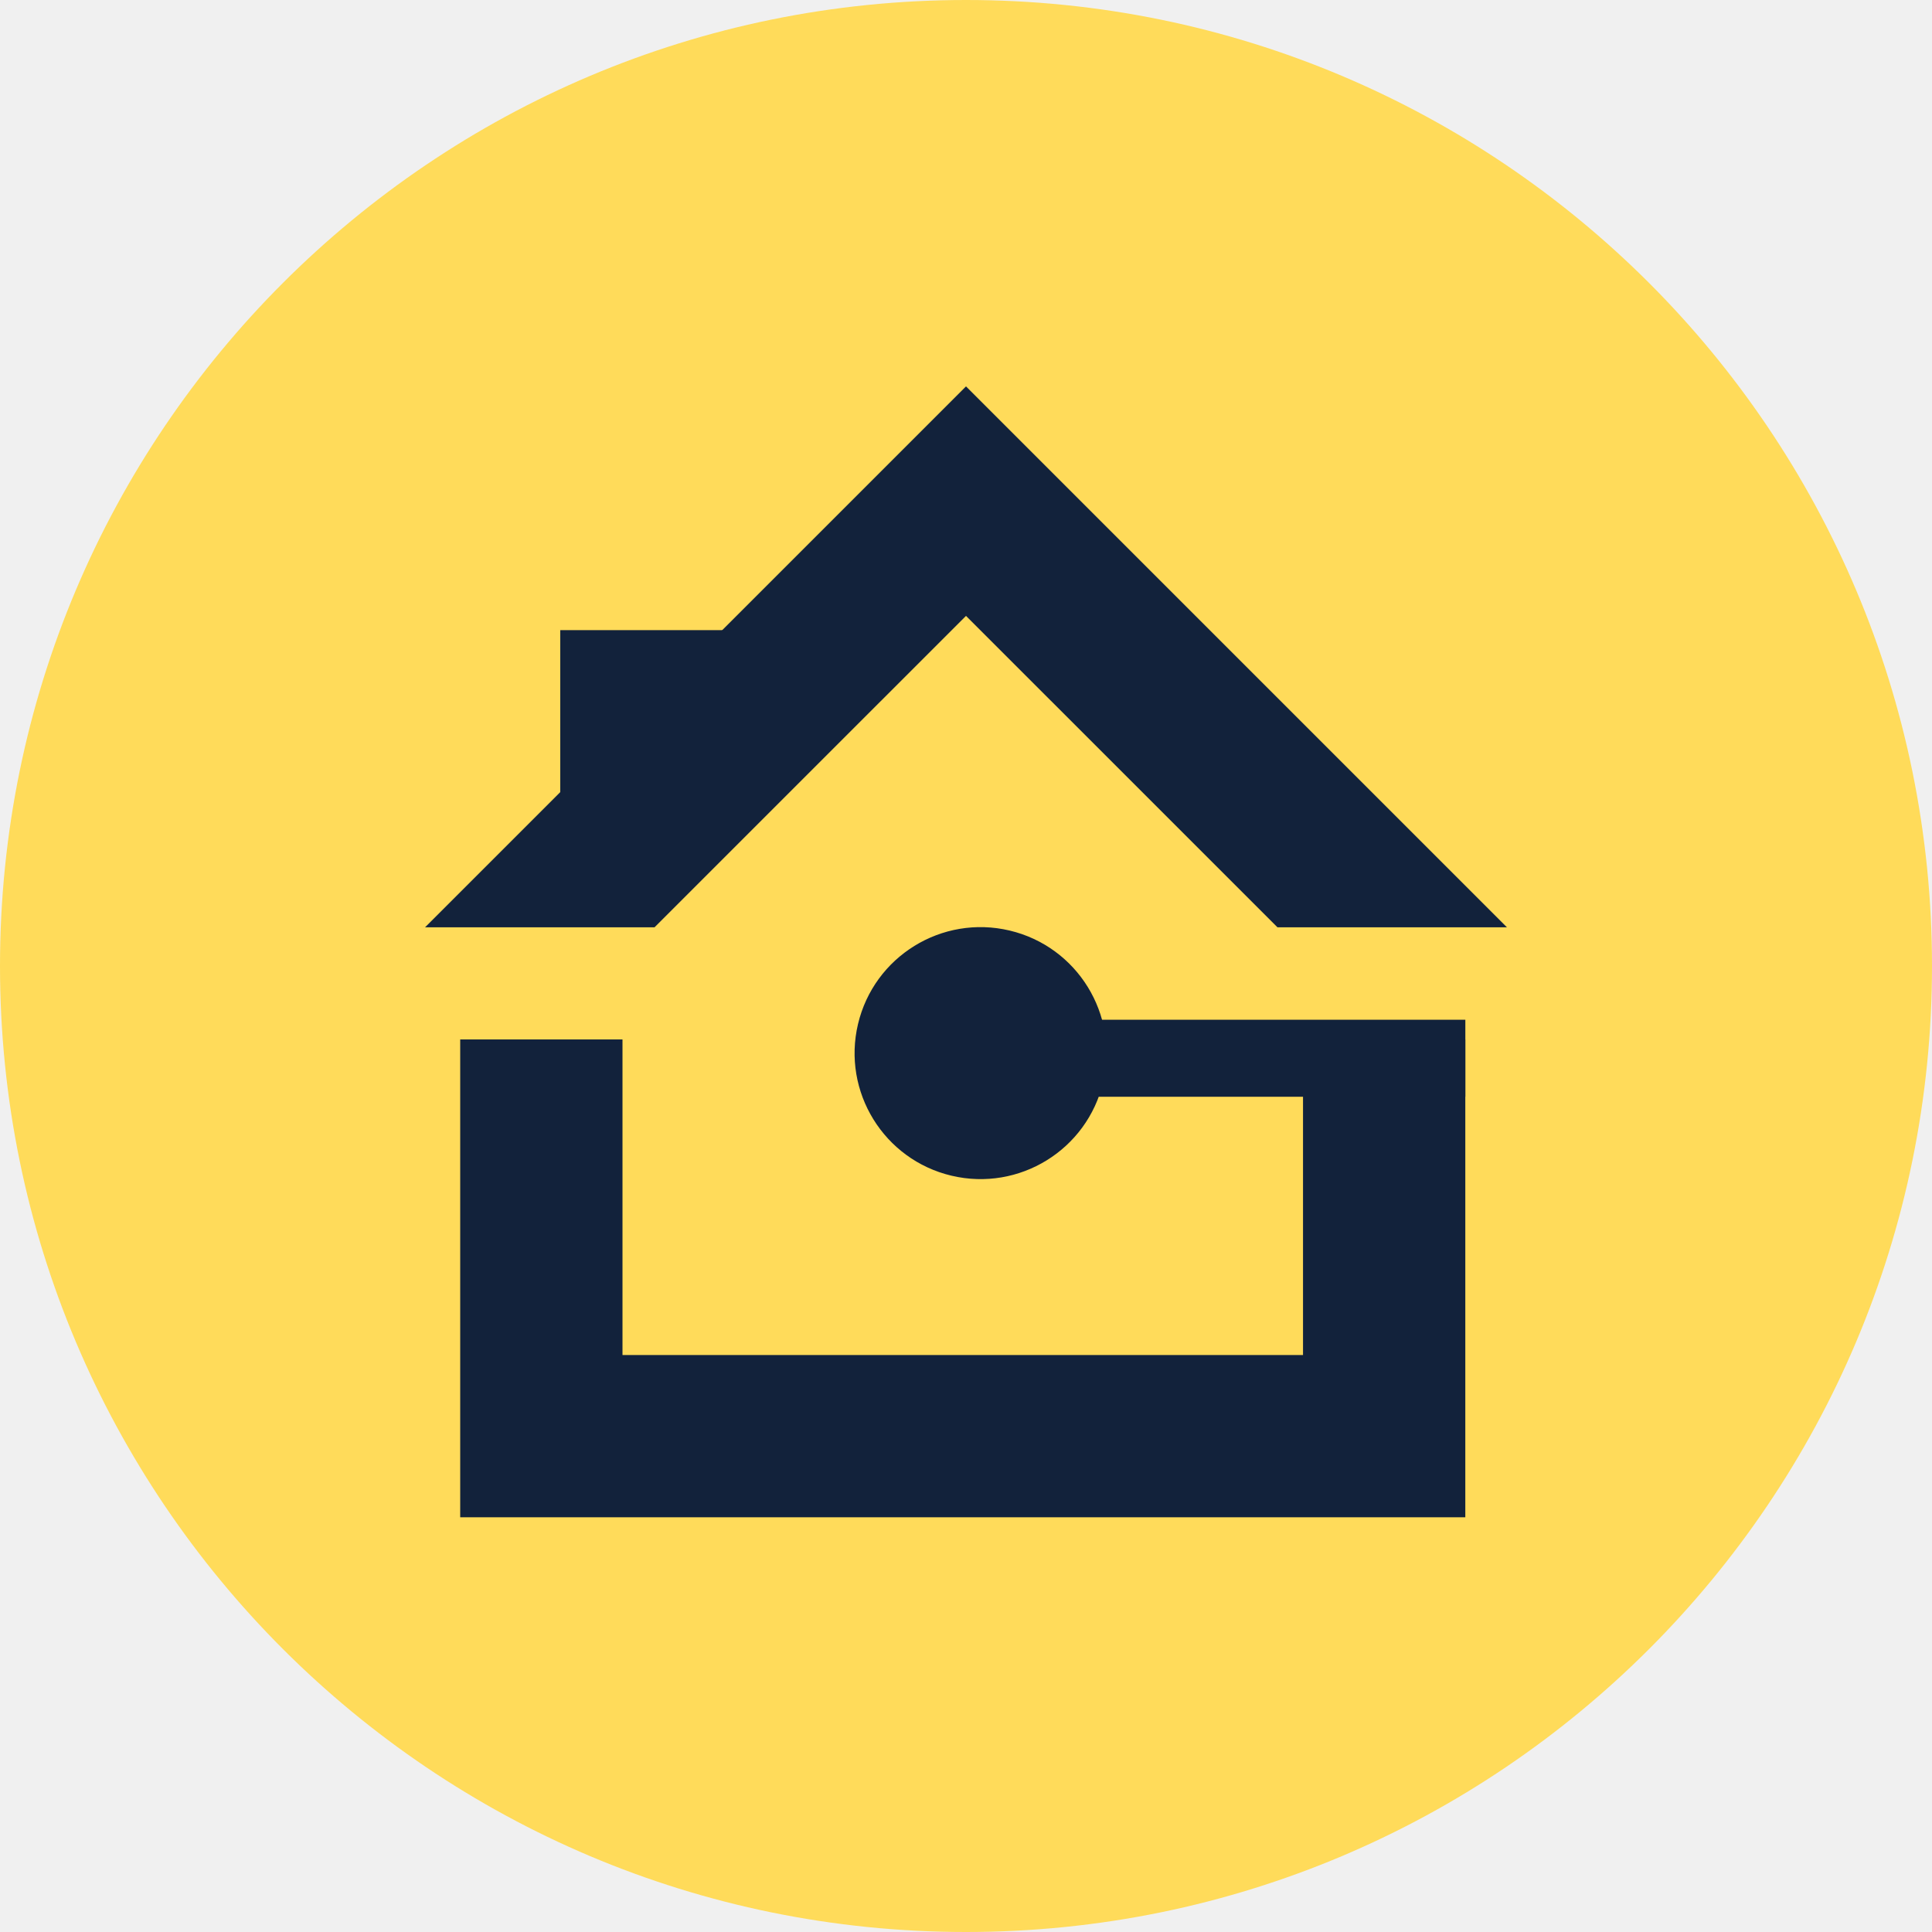
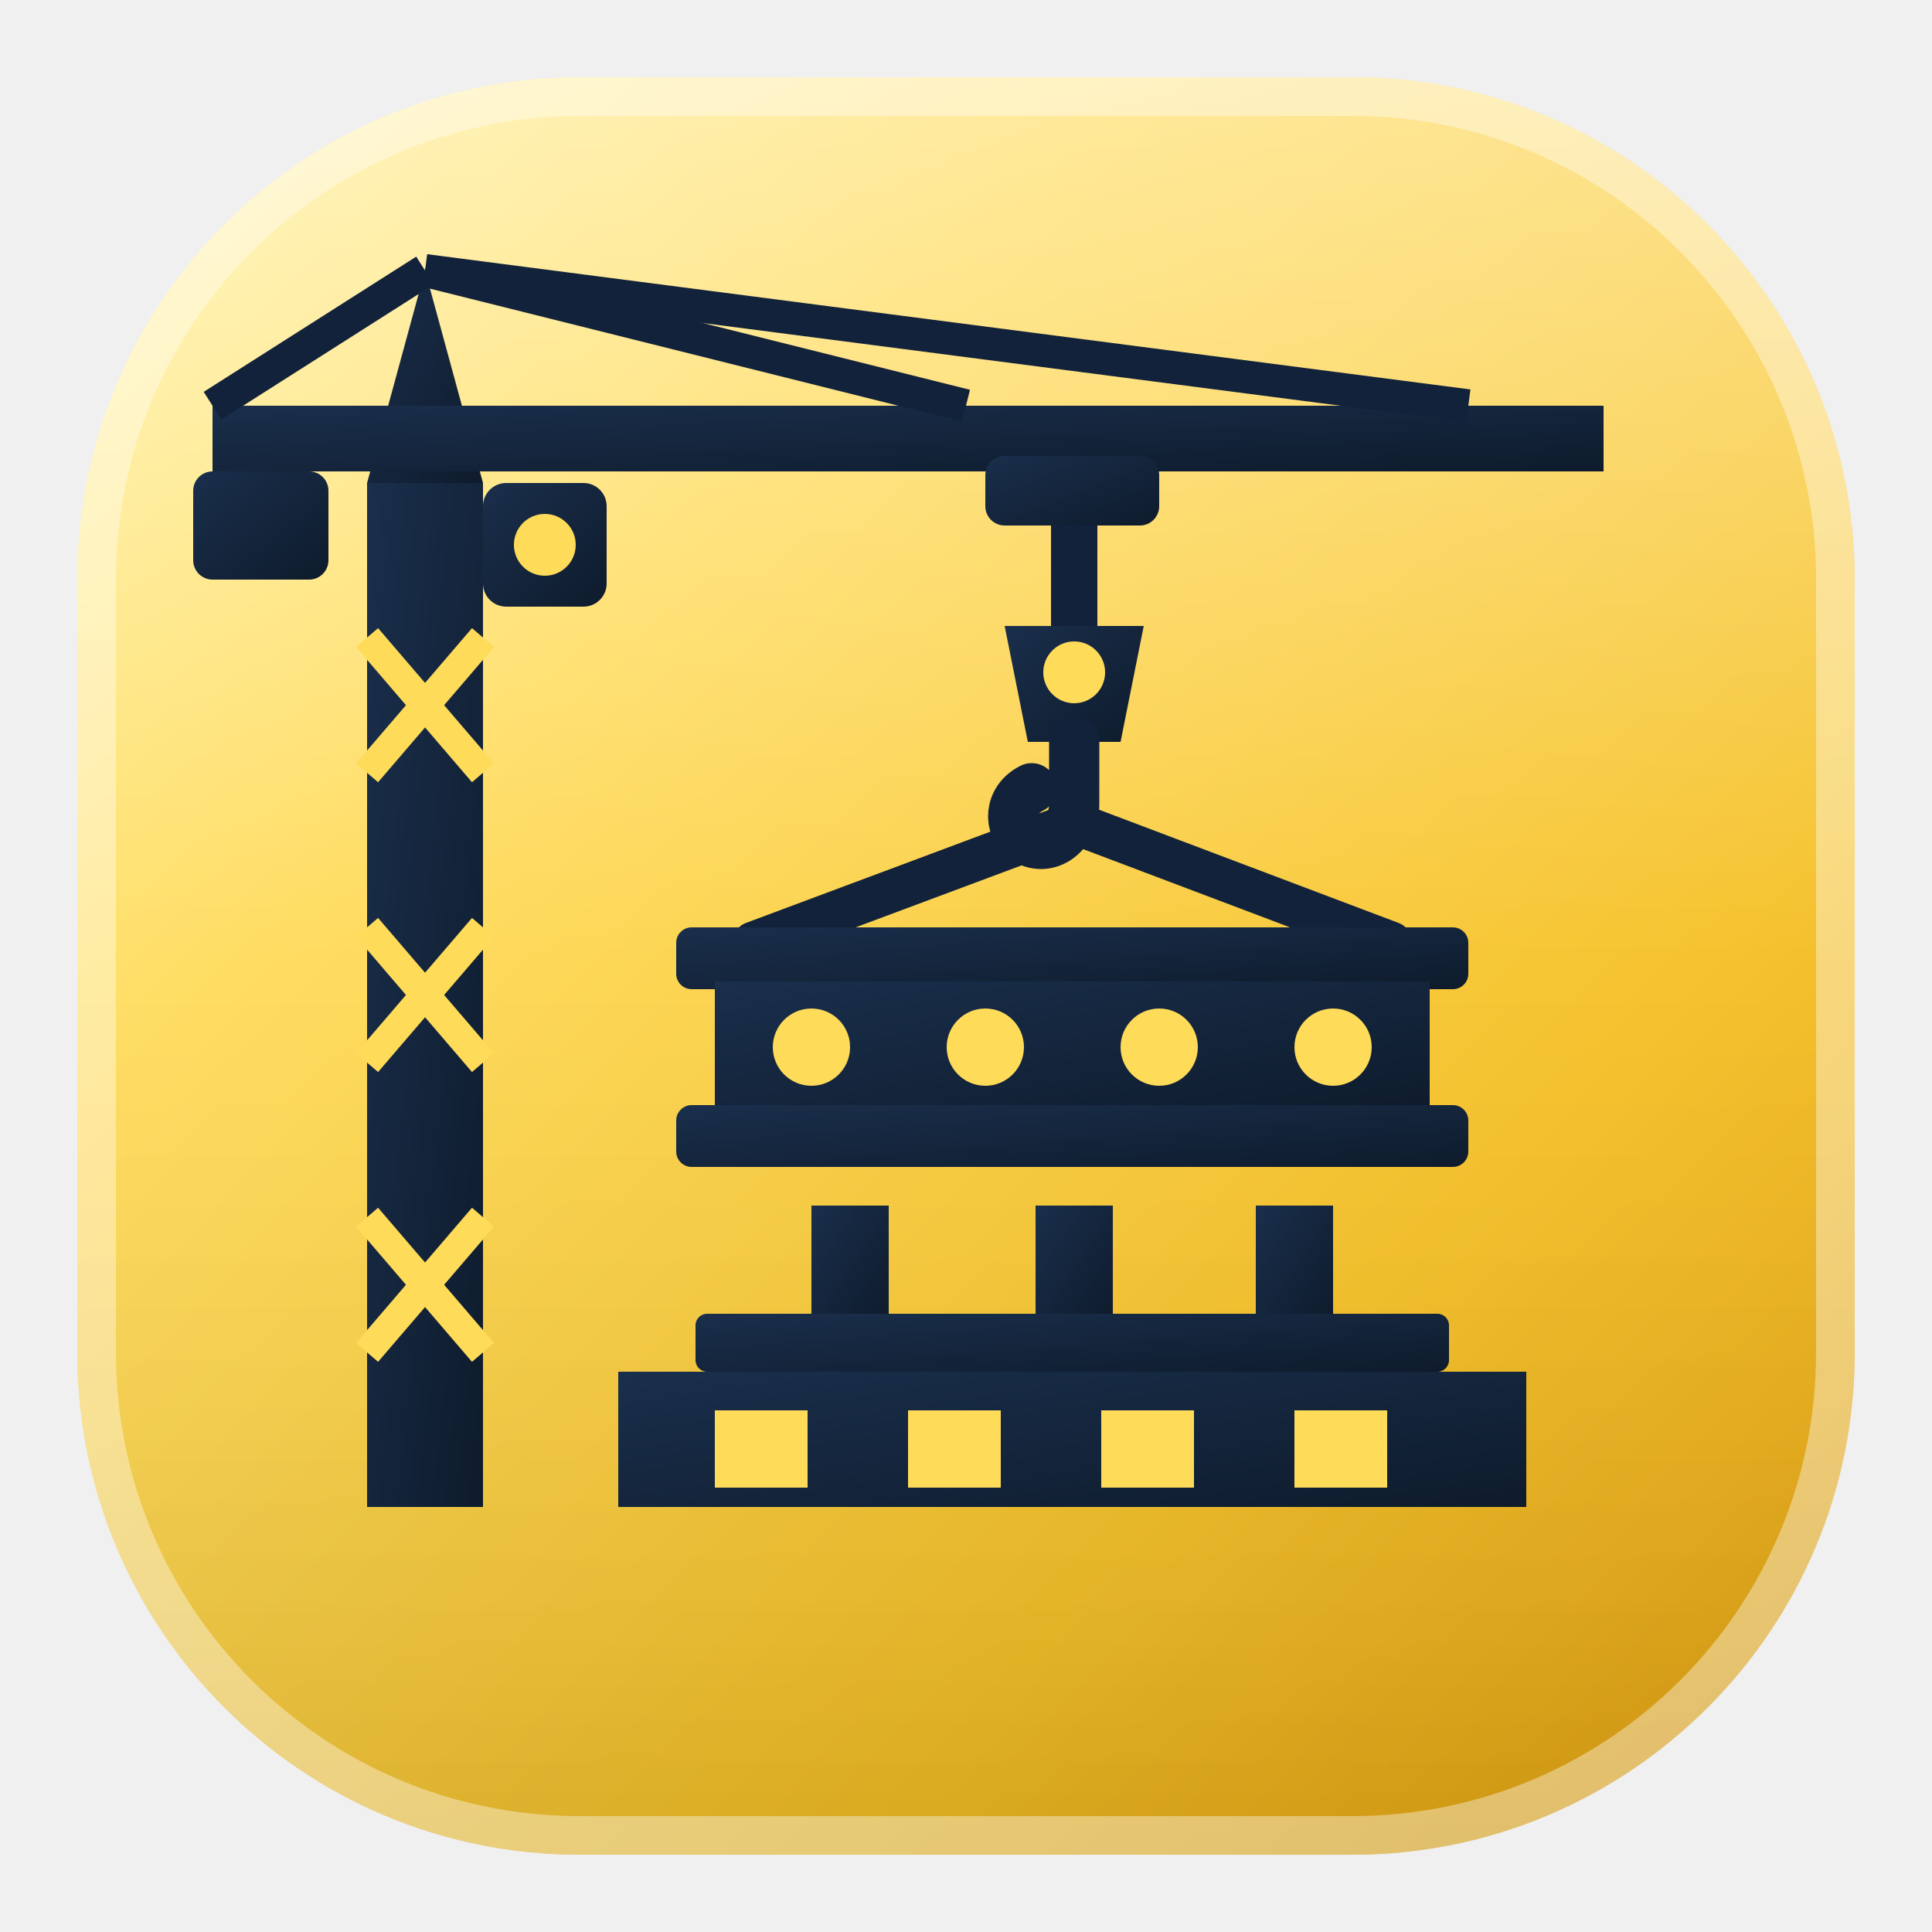
- <svg xmlns="http://www.w3.org/2000/svg" width="50" height="50" viewBox="0 0 50 50" fill="none">
-   <circle cx="25" cy="25" r="25" fill="#FFDB5A" />
-   <path d="M16.939 23.999L25 15.939L33.061 23.999H39L25 10L11 23.999H16.939Z" fill="#12223B" />
-   <path d="M33.722 26.901V35.068H16.11V26.901H11.91V39.267H37.922V26.901H33.722Z" fill="#12223B" />
-   <path d="M18.738 16.308H14.499V20.857H18.738V16.308Z" fill="#12223B" />
-   <path d="M28.549 28.006C28.964 26.254 27.88 24.497 26.128 24.082C24.376 23.667 22.62 24.751 22.205 26.503C21.79 28.255 22.873 30.012 24.625 30.427C26.378 30.842 28.134 29.758 28.549 28.006Z" fill="#12223B" />
-   <path d="M37.923 26.391H25.983V28.384H37.923V26.391Z" fill="#12223B" />
+ <svg xmlns="http://www.w3.org/2000/svg" width="64" height="64" viewBox="0 0 50 50" fill="none">
+   <defs>
+     <linearGradient id="iconGold" x1="0%" y1="0%" x2="100%" y2="100%">
+       <stop offset="0%" stop-color="#FFF2A3" />
+       <stop offset="30%" stop-color="#FFDB5A" />
+       <stop offset="70%" stop-color="#F5C024" />
+       <stop offset="100%" stop-color="#E29E0B" />
+     </linearGradient>
+     <linearGradient id="iconNavy" x1="0%" y1="0%" x2="100%" y2="100%">
+       <stop offset="0%" stop-color="#1A2F4C" />
+       <stop offset="100%" stop-color="#0E1B2C" />
+     </linearGradient>
+     <linearGradient id="iconBevel" x1="0%" y1="0%" x2="0%" y2="100%">
+       <stop offset="0%" stop-color="#FFFFFF" stop-opacity="0.4" />
+       <stop offset="50%" stop-color="#FFFFFF" stop-opacity="0.05" />
+       <stop offset="100%" stop-color="#000000" stop-opacity="0.12" />
+     </linearGradient>
+   </defs>
+   <rect x="2" y="2" width="46" height="46" rx="13" fill="url(#iconGold)" />
+   <rect x="2" y="2" width="46" height="46" rx="13" fill="url(#iconBevel)" />
+   <rect x="2.5" y="2.5" width="45" height="45" rx="12.5" stroke="#FFFFFF" stroke-opacity="0.38" stroke-width="1" />
+   <path d="M9.5 39V12.5H12.5V39H9.5Z" fill="url(#iconNavy)" />
+   <line x1="9.5" y1="16.5" x2="12.5" y2="20" stroke="#FFDB5A" stroke-width="0.75" />
+   <line x1="9.5" y1="20" x2="12.5" y2="16.5" stroke="#FFDB5A" stroke-width="0.75" />
+   <line x1="9.5" y1="24" x2="12.5" y2="27.5" stroke="#FFDB5A" stroke-width="0.75" />
+   <line x1="9.5" y1="27.5" x2="12.5" y2="24" stroke="#FFDB5A" stroke-width="0.75" />
+   <line x1="9.5" y1="31.5" x2="12.5" y2="35" stroke="#FFDB5A" stroke-width="0.75" />
+   <line x1="9.5" y1="35" x2="12.5" y2="31.5" stroke="#FFDB5A" stroke-width="0.75" />
+   <path d="M9.5 12.5L11 7L12.5 12.5Z" fill="url(#iconNavy)" />
+   <rect x="12.5" y="12.5" width="3.2" height="3.2" rx="0.6" fill="url(#iconNavy)" />
+   <circle cx="14.1" cy="14.1" r="0.8" fill="#FFDB5A" />
+   <path d="M5.5 10.5H41.5V12.2H5.5V10.5Z" fill="url(#iconNavy)" />
+   <line x1="11" y1="7" x2="5.5" y2="10.5" stroke="#12223B" stroke-width="0.85" />
+   <line x1="11" y1="7" x2="25" y2="10.5" stroke="#12223B" stroke-width="0.85" />
+   <line x1="11" y1="7" x2="38" y2="10.5" stroke="#12223B" stroke-width="0.85" />
+   <rect x="5" y="12.2" width="3.5" height="2.8" rx="0.5" fill="url(#iconNavy)" />
+   <rect x="25.5" y="11.8" width="4.5" height="1.8" rx="0.5" fill="url(#iconNavy)" />
+   <line x1="27.8" y1="13.6" x2="27.8" y2="16.2" stroke="#12223B" stroke-width="1.2" />
+   <path d="M26 16.2H29.6L29 19.2H26.6L26 16.2Z" fill="url(#iconNavy)" />
+   <circle cx="27.8" cy="17.4" r="0.8" fill="#FFDB5A" />
+   <path d="M27.8 19.2V20.8C27.8 21.6 27.1 22.1 26.5 21.7C26.1 21.4 26.1 20.7 26.7 20.4" stroke="#12223B" stroke-width="1.3" stroke-linecap="round" fill="none" />
+   <line x1="27.8" y1="21.3" x2="19.5" y2="24.4" stroke="#12223B" stroke-width="1.1" stroke-linecap="round" />
+   <line x1="27.8" y1="21.3" x2="36" y2="24.4" stroke="#12223B" stroke-width="1.1" stroke-linecap="round" />
+   <rect x="17.5" y="24" width="20.5" height="1.6" rx="0.4" fill="url(#iconNavy)" />
+   <rect x="18.5" y="25.4" width="18.5" height="3.4" fill="url(#iconNavy)" />
+   <rect x="17.5" y="28.6" width="20.5" height="1.6" rx="0.4" fill="url(#iconNavy)" />
+   <circle cx="21" cy="27.1" r="1.0" fill="#FFDB5A" />
+   <circle cx="25.5" cy="27.1" r="1.0" fill="#FFDB5A" />
+   <circle cx="30" cy="27.1" r="1.0" fill="#FFDB5A" />
+   <circle cx="34.5" cy="27.1" r="1.0" fill="#FFDB5A" />
+   <rect x="21" y="31.2" width="2" height="3" fill="url(#iconNavy)" />
+   <rect x="26.8" y="31.2" width="2" height="3" fill="url(#iconNavy)" />
+   <rect x="32.5" y="31.2" width="2" height="3" fill="url(#iconNavy)" />
+   <rect x="18" y="34" width="19.5" height="1.5" rx="0.3" fill="url(#iconNavy)" />
+   <path d="M16 39V35.5H39.5V39H16Z" fill="url(#iconNavy)" />
+   <rect x="18.5" y="36.5" width="2.4" height="2" fill="#FFDB5A" />
+   <rect x="23.5" y="36.5" width="2.4" height="2" fill="#FFDB5A" />
+   <rect x="28.5" y="36.5" width="2.4" height="2" fill="#FFDB5A" />
+   <rect x="33.5" y="36.5" width="2.4" height="2" fill="#FFDB5A" />
</svg>
